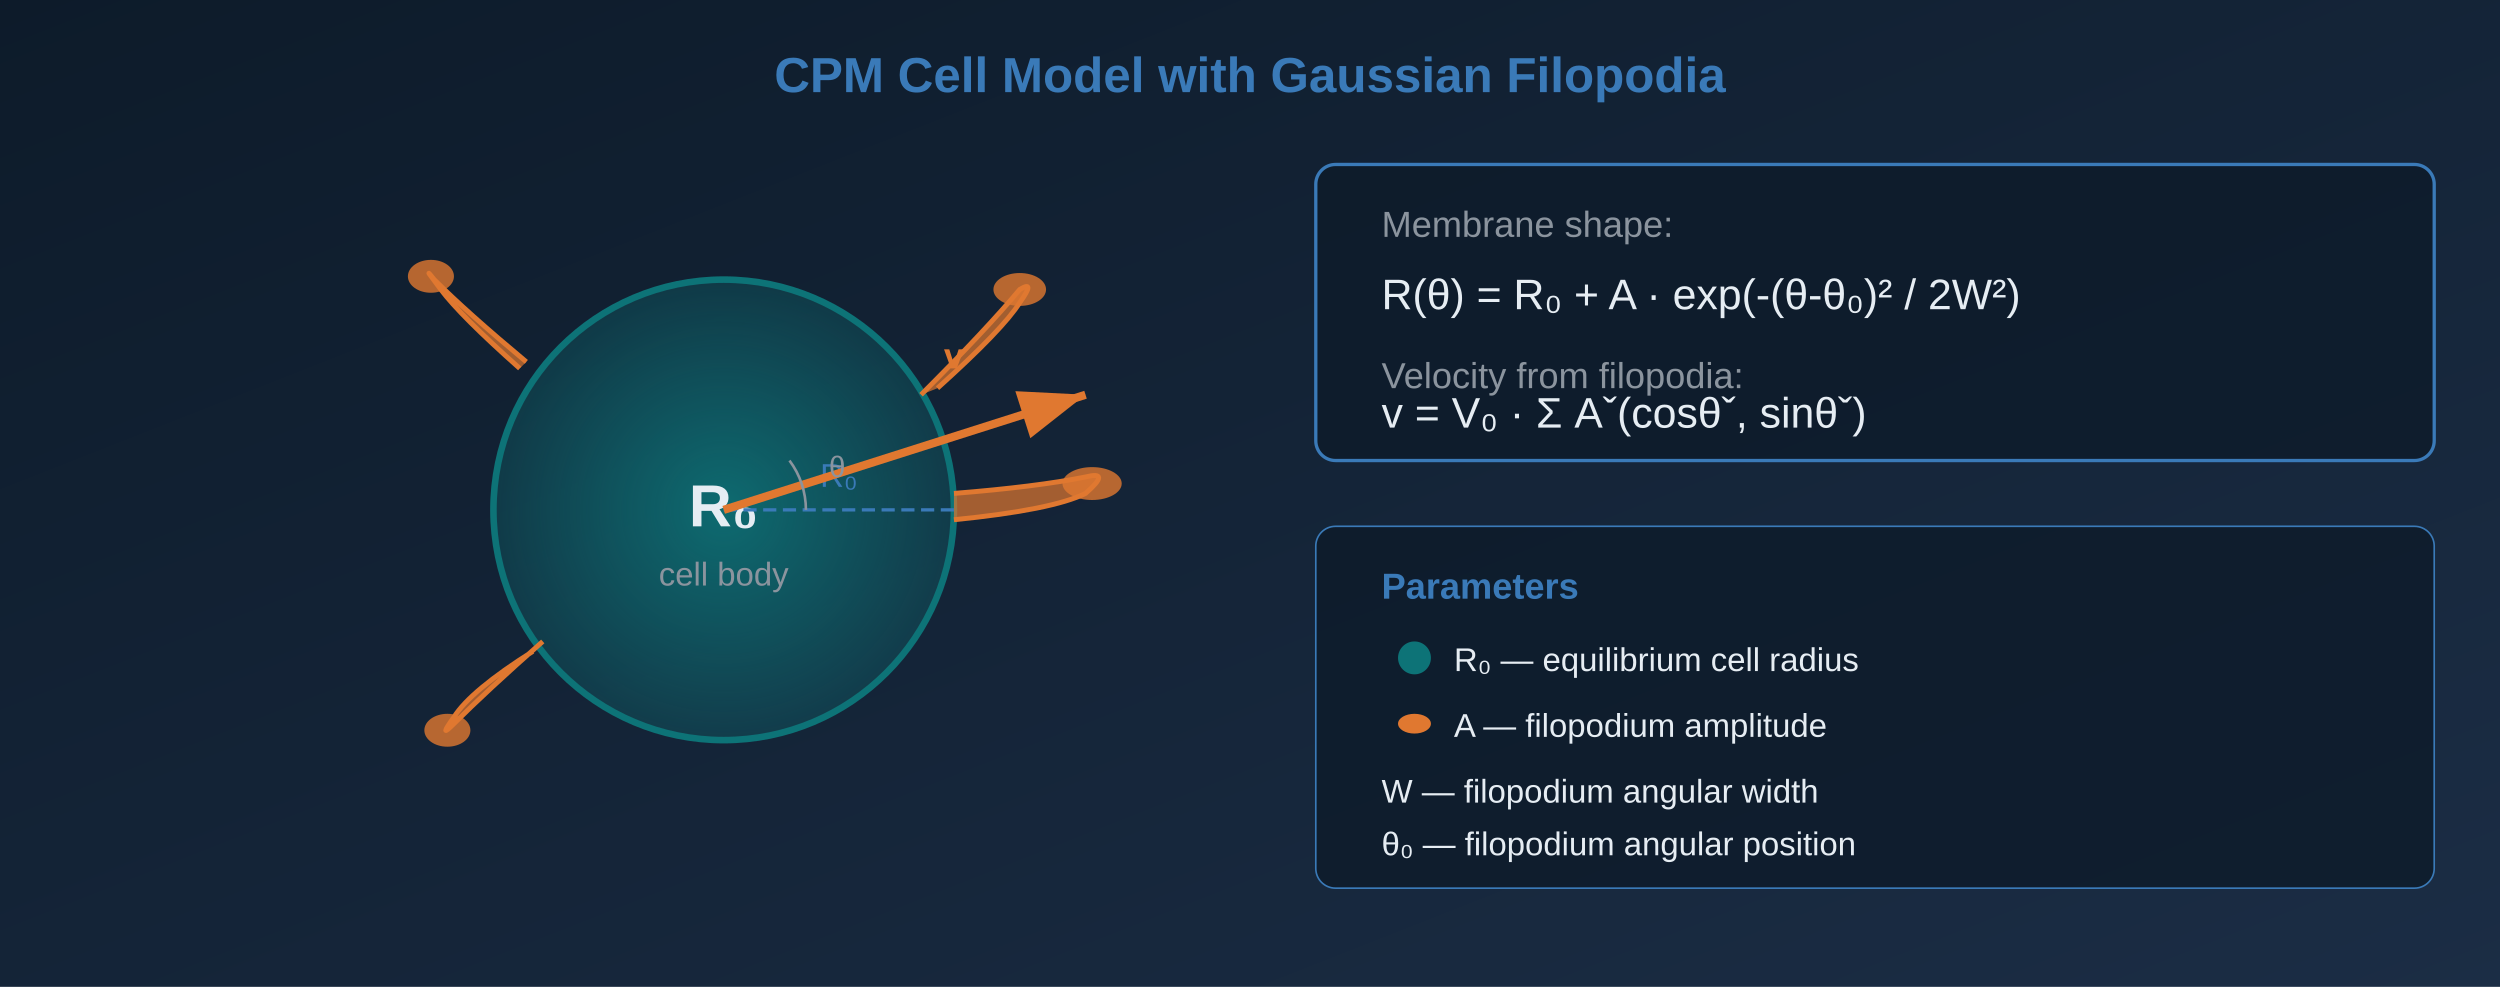
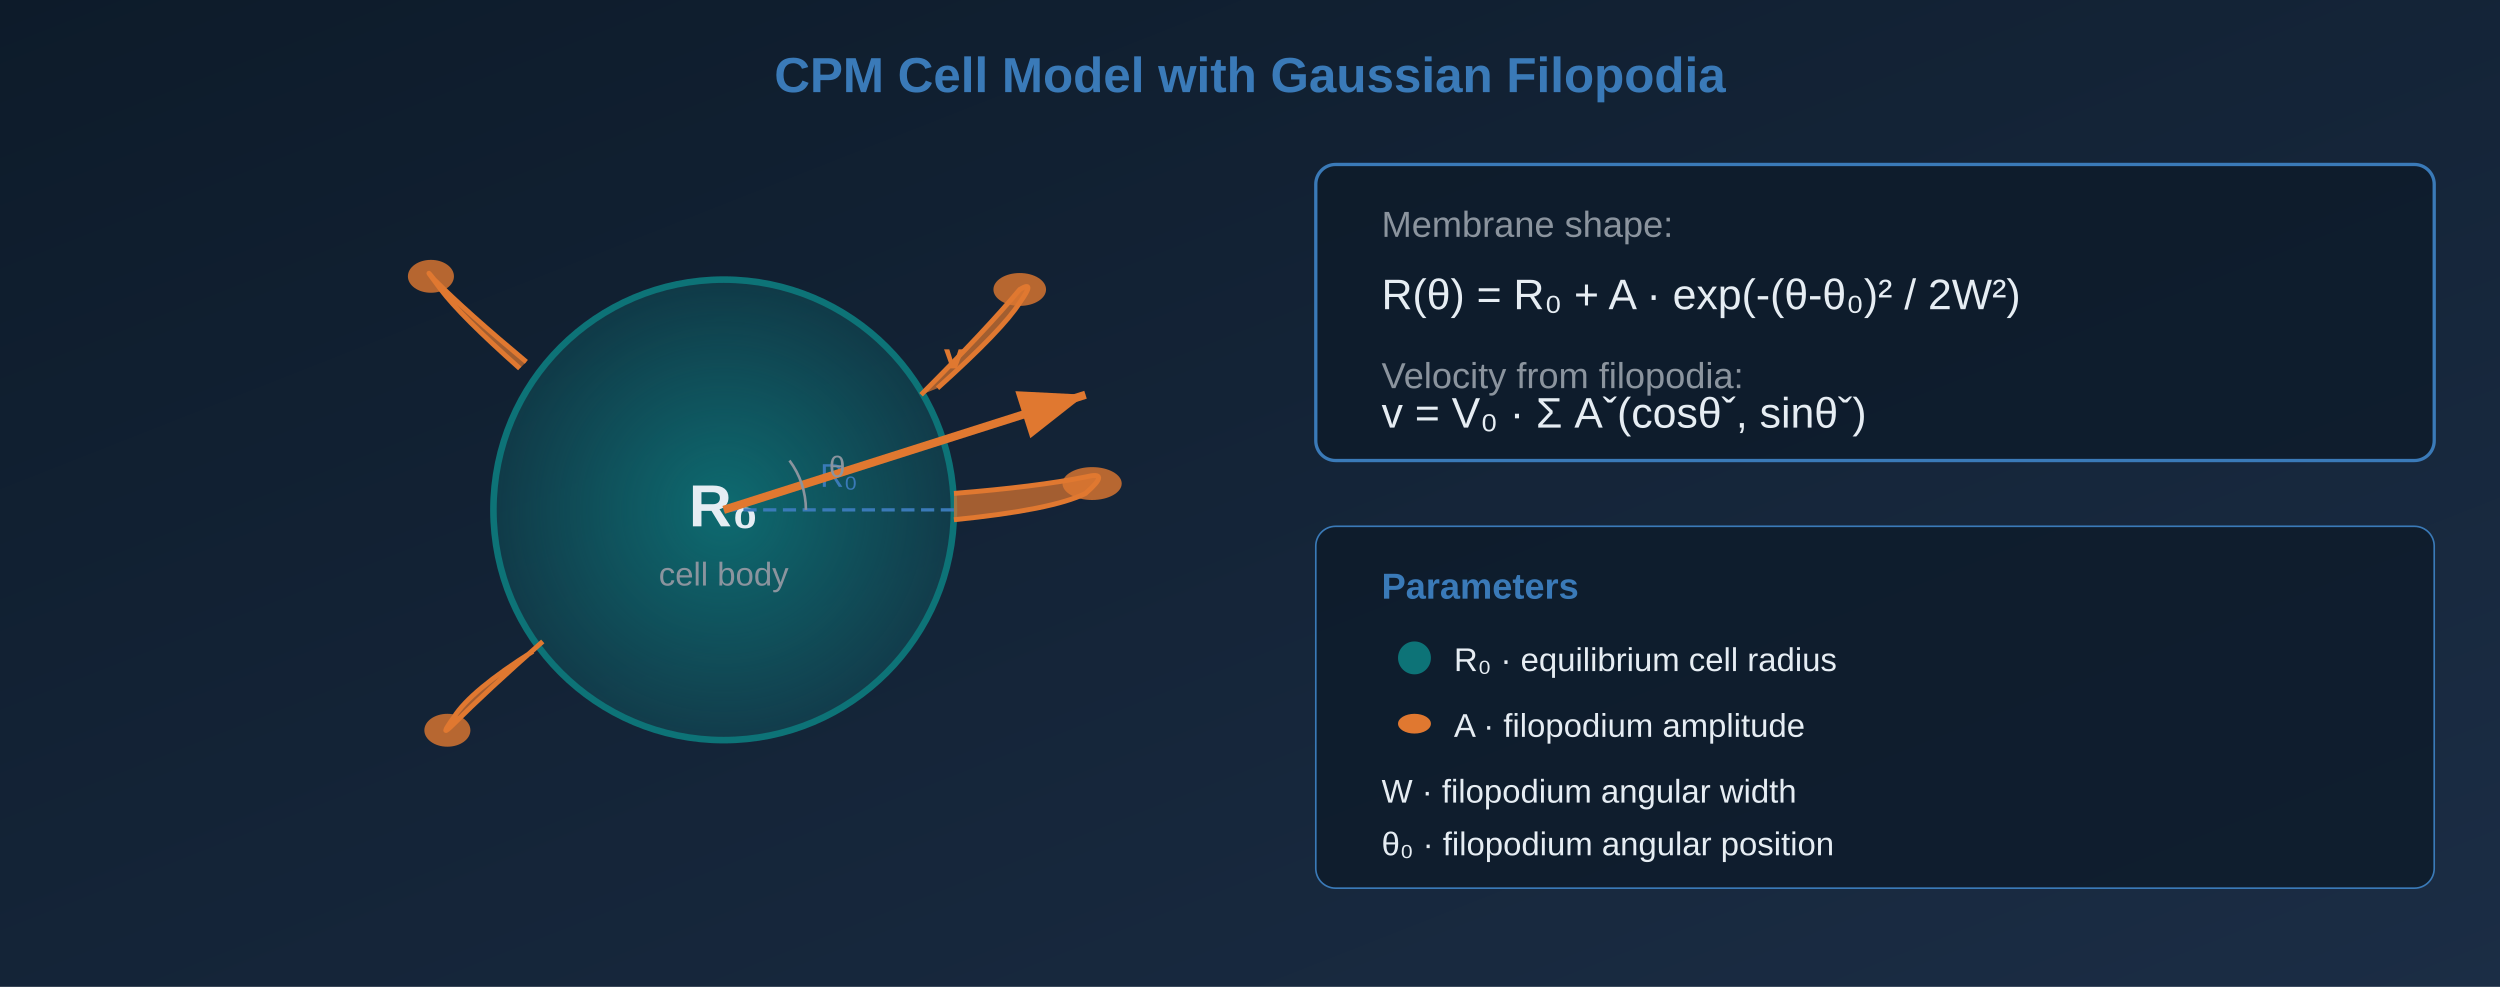
<svg xmlns="http://www.w3.org/2000/svg" width="760" height="300" viewBox="0 0 760 300">
  <defs>
    <linearGradient id="bgGrad" x1="0" y1="0" x2="1" y2="1">
      <stop offset="0%" style="stop-color:#0d1b2a;stop-opacity:1" />
      <stop offset="100%" style="stop-color:#1b2d45;stop-opacity:1" />
    </linearGradient>
    <marker id="arrowOrange" markerWidth="8" markerHeight="6" refX="8" refY="3" orient="auto">
      <polygon points="0 0, 8 3, 0 6" style="fill:#e07830" />
    </marker>
    <radialGradient id="cellBody" cx="50%" cy="50%" r="50%">
      <stop offset="0%" style="stop-color:#0d7377;stop-opacity:0.9" />
      <stop offset="100%" style="stop-color:#0d7377;stop-opacity:0.3" />
    </radialGradient>
  </defs>
  <rect width="760" height="300" fill="url(#bgGrad)" />
  <text x="380" y="28" text-anchor="middle" style="font-family:Arial,sans-serif;font-size:15px;font-weight:bold;fill:#3a7ab8">CPM Cell Model with Gaussian Filopodia</text>
  <circle cx="220" cy="155" r="70" style="fill:url(#cellBody);stroke:#0d7377;stroke-width:2" />
  <path d="M 280,120 Q 300,100 310,88 Q 315,85 310,92 Q 305,100 285,118" style="fill:#e07830;fill-opacity:0.7;stroke:#e07830;stroke-width:1.5" />
  <ellipse cx="310" cy="88" rx="8" ry="5" style="fill:#e07830;fill-opacity:0.8" />
  <path d="M 290,150 Q 315,148 330,145 Q 338,143 330,150 Q 320,155 290,158" style="fill:#e07830;fill-opacity:0.7;stroke:#e07830;stroke-width:1.5" />
  <ellipse cx="332" cy="147" rx="9" ry="5" style="fill:#e07830;fill-opacity:0.8" />
  <path d="M 165,195 Q 148,210 138,220 Q 133,225 138,218 Q 143,210 162,198" style="fill:#e07830;fill-opacity:0.7;stroke:#e07830;stroke-width:1.5" />
  <ellipse cx="136" cy="222" rx="7" ry="5" style="fill:#e07830;fill-opacity:0.8" />
  <path d="M 160,110 Q 142,95 132,85 Q 128,80 134,88 Q 140,96 158,112" style="fill:#e07830;fill-opacity:0.7;stroke:#e07830;stroke-width:1.5" />
  <ellipse cx="131" cy="84" rx="7" ry="5" style="fill:#e07830;fill-opacity:0.8" />
  <text x="220" y="160" text-anchor="middle" style="font-family:Arial,sans-serif;font-size:18px;font-weight:bold;fill:#e6edf3">R₀</text>
  <text x="220" y="178" text-anchor="middle" style="font-family:Arial,sans-serif;font-size:10px;fill:#8b949e">cell body</text>
  <line x1="220" y1="155" x2="290" y2="155" style="stroke:#3a7ab8;stroke-width:1;stroke-dasharray:4,2" />
  <text x="255" y="148" text-anchor="middle" style="font-family:Arial,sans-serif;font-size:10px;fill:#3a7ab8">R₀</text>
  <line x1="220" y1="155" x2="330" y2="120" style="stroke:#e07830;stroke-width:2.5" marker-end="url(#arrowOrange)" />
  <text x="290" y="112" text-anchor="middle" style="font-family:Arial,sans-serif;font-size:11px;font-weight:bold;fill:#e07830">v</text>
  <rect x="400" y="50" width="340" height="90" rx="6" style="fill:#0d1b2a;fill-opacity:0.8;stroke:#3a7ab8;stroke-width:1" />
  <text x="420" y="72" style="font-family:Arial,sans-serif;font-size:11px;fill:#8b949e">Membrane shape:</text>
  <text x="420" y="94" style="font-family:Arial,sans-serif;font-size:13px;fill:#e6edf3">R(θ) = R₀ + A · exp(-(θ-θ₀)² / 2W²)</text>
  <text x="420" y="118" style="font-family:Arial,sans-serif;font-size:11px;fill:#8b949e">Velocity from filopodia:</text>
  <text x="420" y="130" style="font-family:Arial,sans-serif;font-size:13px;fill:#e6edf3">v = V₀ · Σ Aˇ(cosθˇ, sinθˇ)</text>
  <rect x="400" y="160" width="340" height="110" rx="6" style="fill:#0d1b2a;fill-opacity:0.8;stroke:#3a7ab8;stroke-width:0.5" />
  <text x="420" y="182" style="font-family:Arial,sans-serif;font-size:11px;font-weight:bold;fill:#3a7ab8">Parameters</text>
  <circle cx="430" cy="200" r="5" style="fill:#0d7377" />
-   <text x="442" y="204" style="font-family:Arial,sans-serif;font-size:10px;fill:#e6edf3">R₀ — equilibrium cell radius</text>
+   <text x="442" y="204" style="font-family:Arial,sans-serif;font-size:10px;fill:#e6edf3">R₀ · equilibrium cell radius</text>
  <ellipse cx="430" cy="220" rx="5" ry="3" style="fill:#e07830" />
-   <text x="442" y="224" style="font-family:Arial,sans-serif;font-size:10px;fill:#e6edf3">A — filopodium amplitude</text>
-   <text x="420" y="244" style="font-family:Arial,sans-serif;font-size:10px;fill:#e6edf3">W — filopodium angular width</text>
-   <text x="420" y="260" style="font-family:Arial,sans-serif;font-size:10px;fill:#e6edf3">θ₀ — filopodium angular position</text>
+   <text x="442" y="224" style="font-family:Arial,sans-serif;font-size:10px;fill:#e6edf3">A · filopodium amplitude</text>
+   <text x="420" y="244" style="font-family:Arial,sans-serif;font-size:10px;fill:#e6edf3">W · filopodium angular width</text>
+   <text x="420" y="260" style="font-family:Arial,sans-serif;font-size:10px;fill:#e6edf3">θ₀ · filopodium angular position</text>
  <path d="M 245,155 A 25,25 0 0,0 240,140" style="fill:none;stroke:#8b949e;stroke-width:0.8" />
  <text x="252" y="145" style="font-family:Arial,sans-serif;font-size:9px;fill:#8b949e">θ</text>
</svg>
